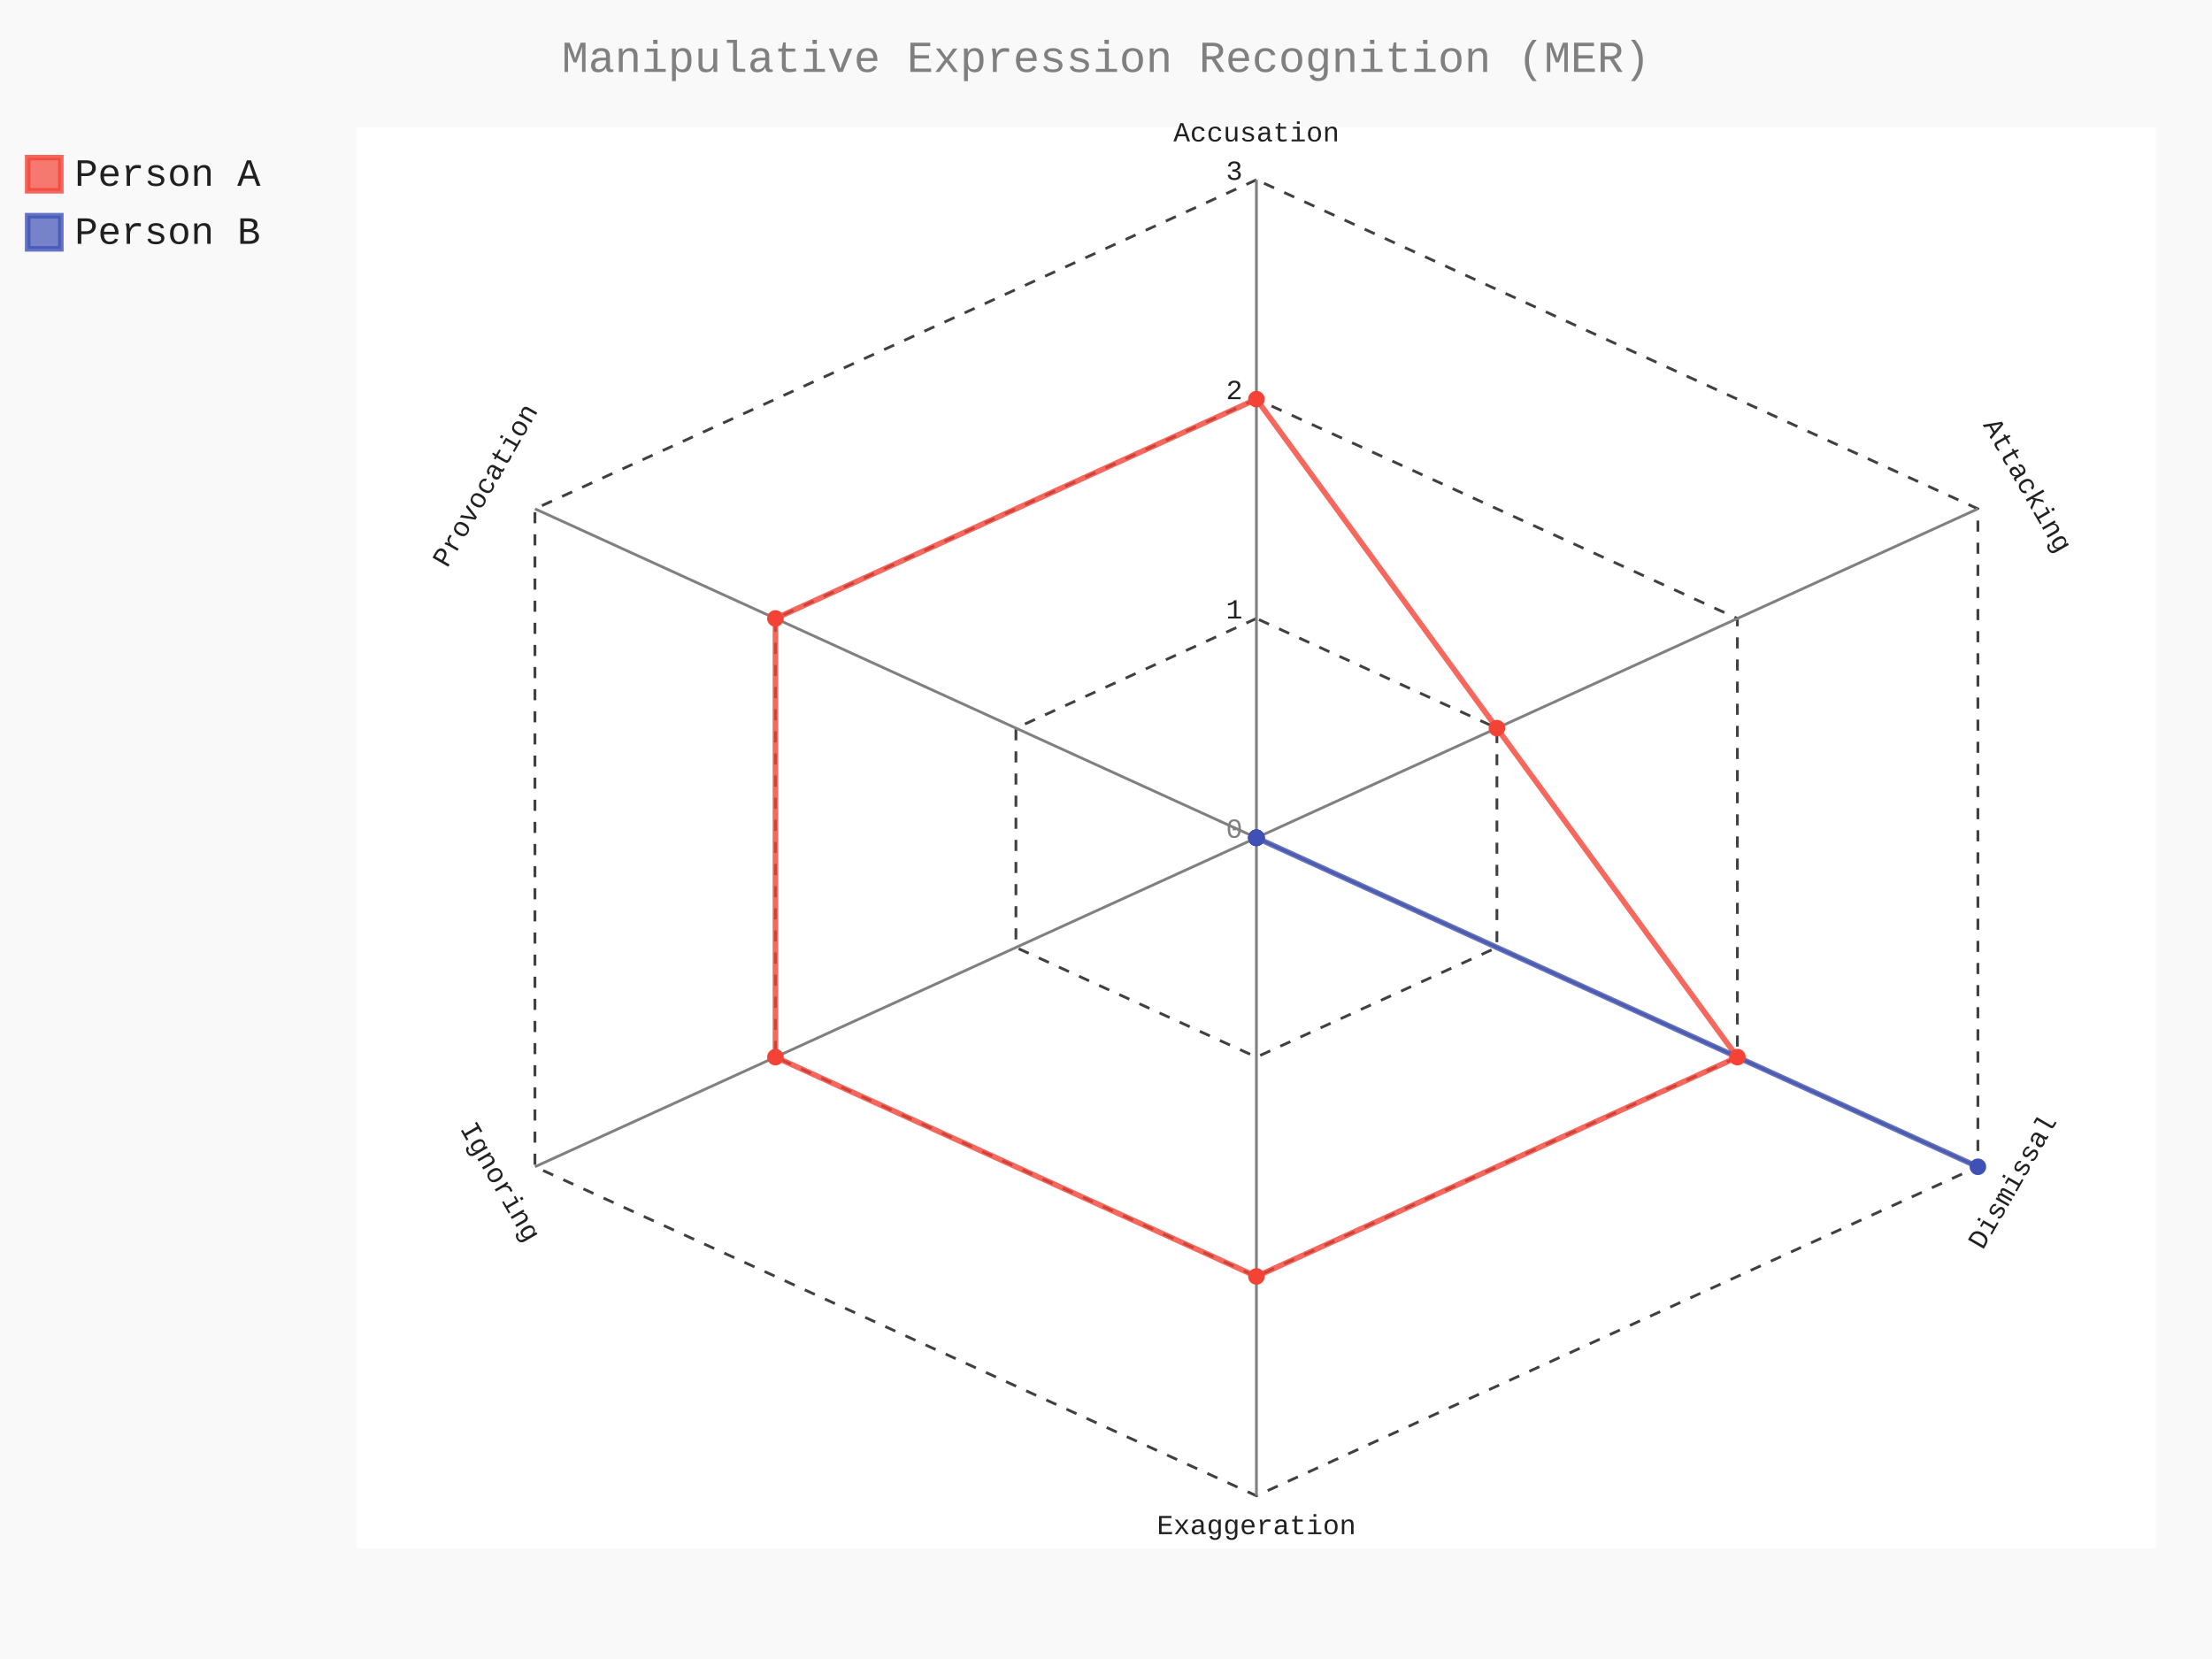
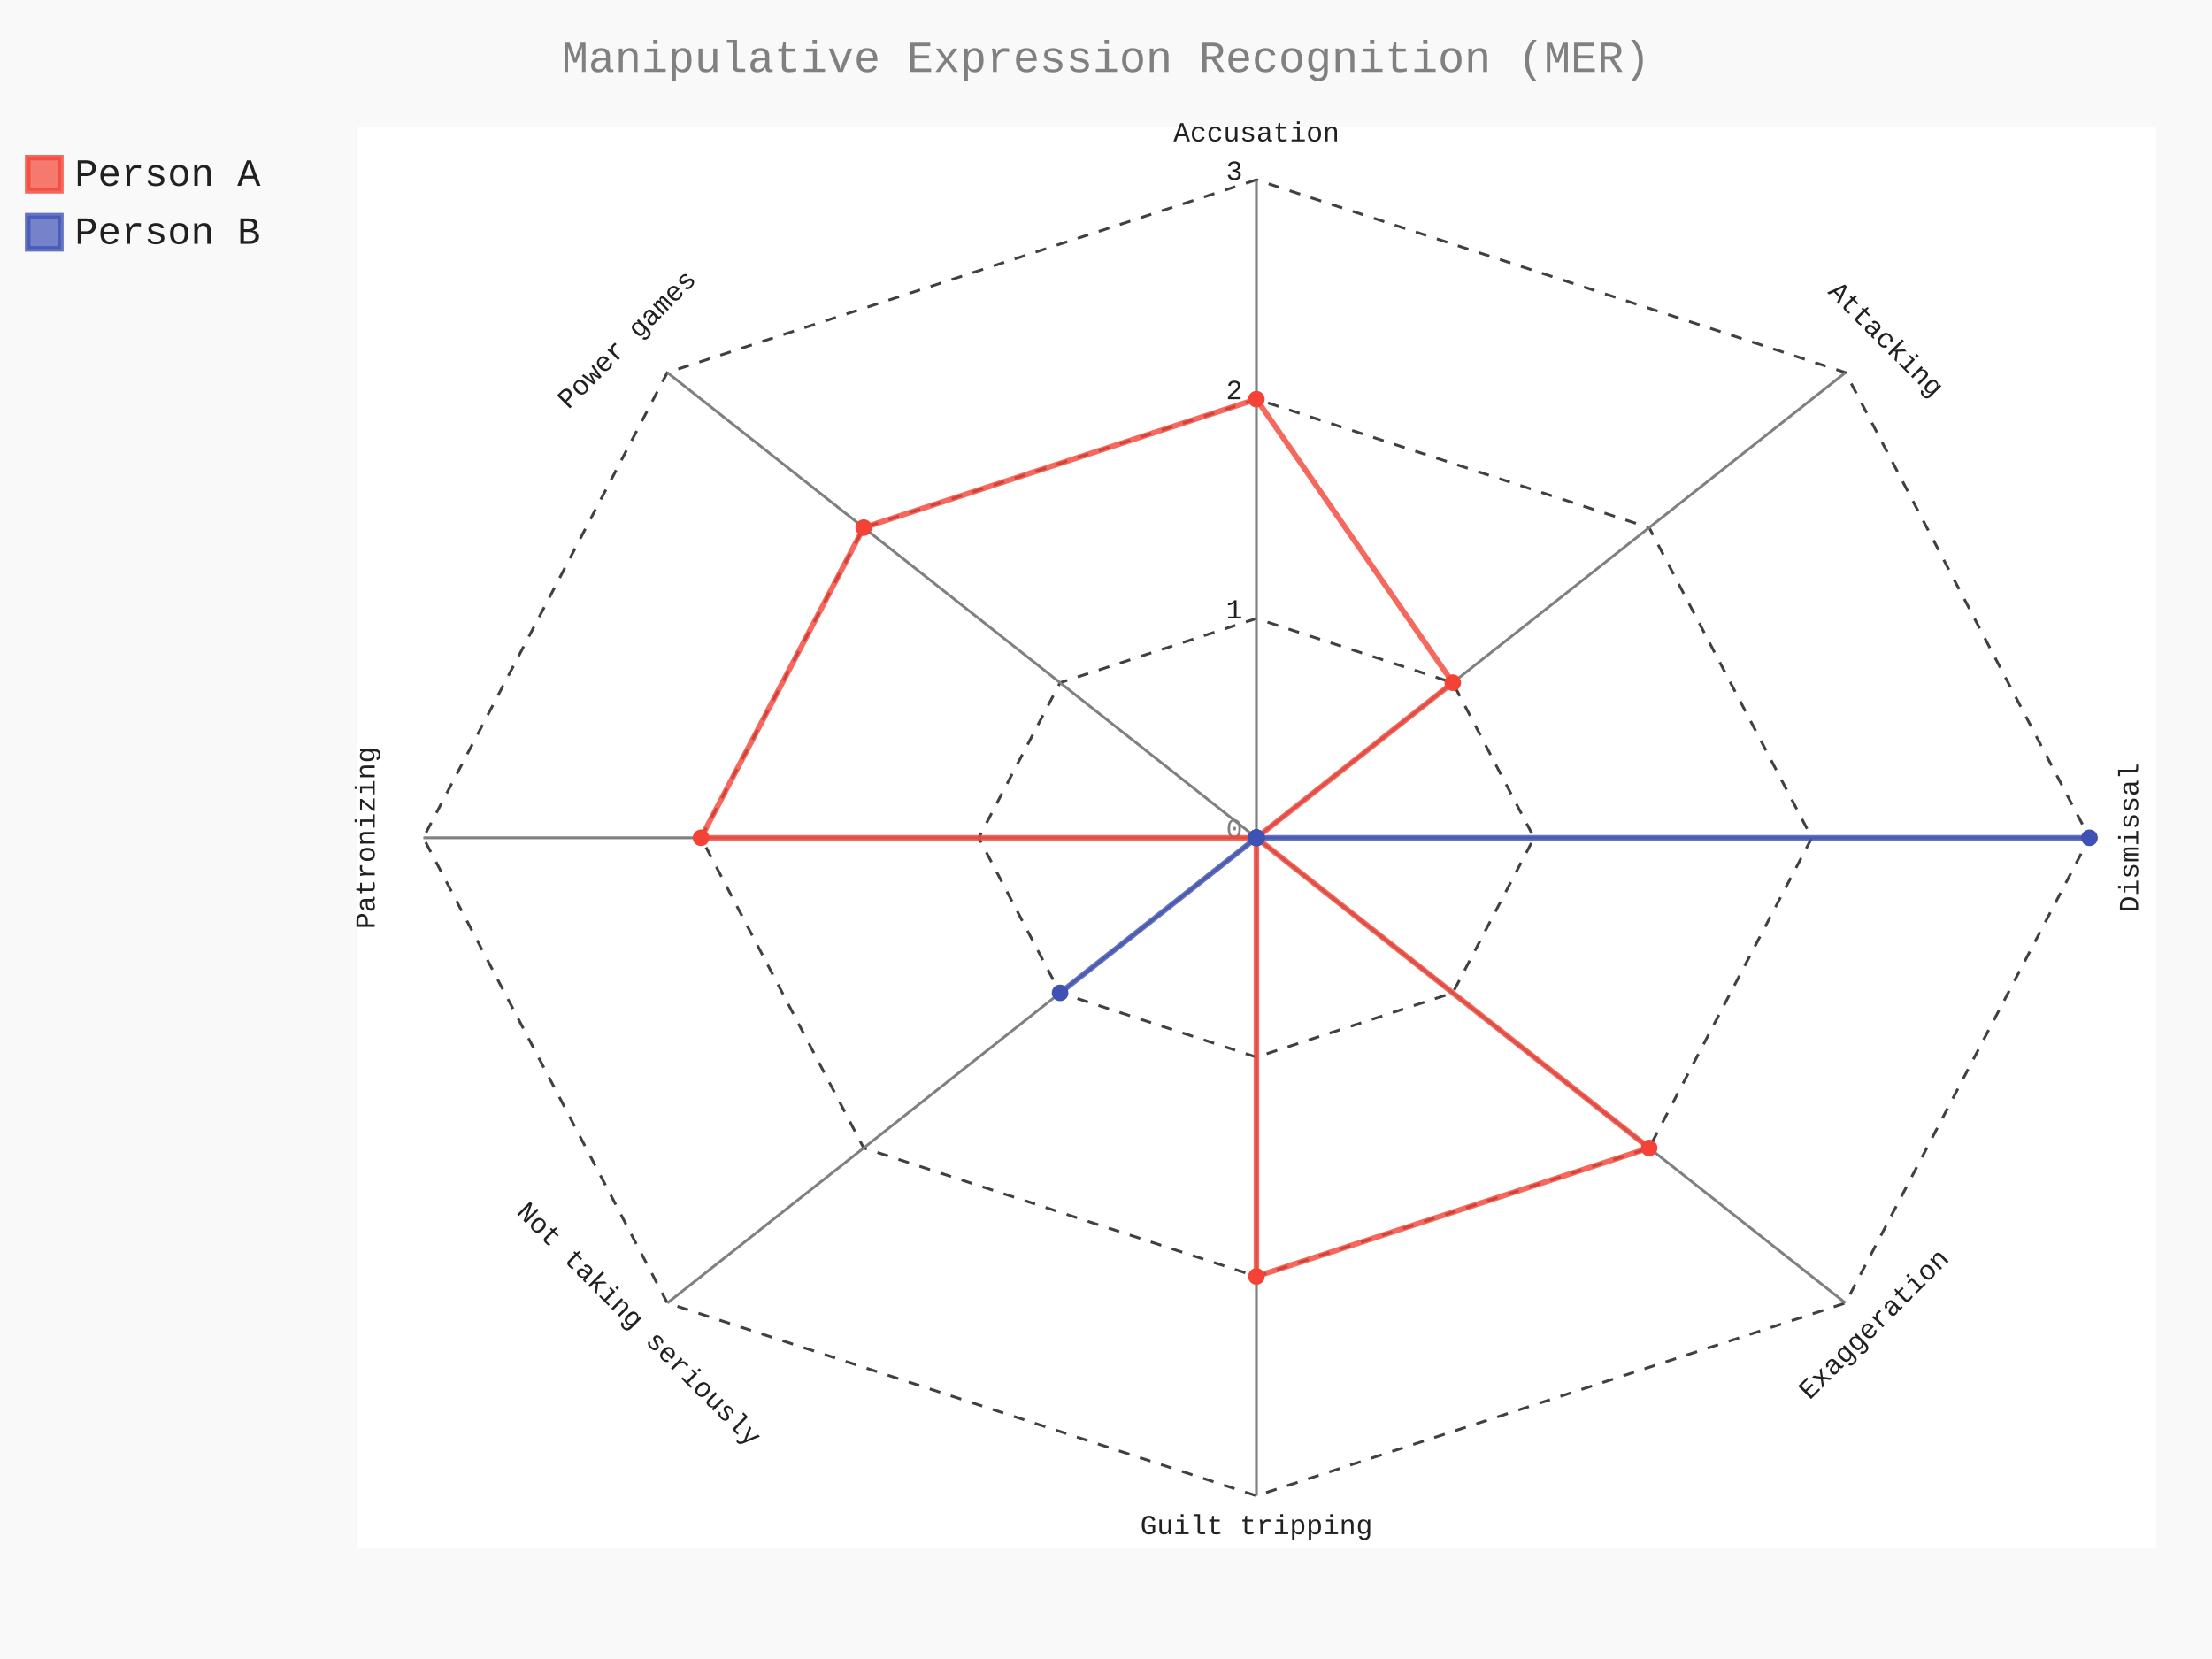
- <svg xmlns="http://www.w3.org/2000/svg" id="chart-f4f8926b-bc8c-46ca-93d5-20130fcf4847" class="pygal-chart" viewBox="0 0 800 600">
+ <svg xmlns="http://www.w3.org/2000/svg" id="chart-3dcb78b1-666c-462e-84d8-385812c2bb0a" class="pygal-chart" viewBox="0 0 800 600">
  <defs>
-     <style type="text/css">#chart-f4f8926b-bc8c-46ca-93d5-20130fcf4847{-webkit-user-select:none;-webkit-font-smoothing:antialiased;font-family:Consolas,"Liberation Mono",Menlo,Courier,monospace}#chart-f4f8926b-bc8c-46ca-93d5-20130fcf4847 .title{font-family:Consolas,"Liberation Mono",Menlo,Courier,monospace;font-size:16px}#chart-f4f8926b-bc8c-46ca-93d5-20130fcf4847 .legends .legend text{font-family:Consolas,"Liberation Mono",Menlo,Courier,monospace;font-size:14px}#chart-f4f8926b-bc8c-46ca-93d5-20130fcf4847 .axis text{font-family:Consolas,"Liberation Mono",Menlo,Courier,monospace;font-size:10px}#chart-f4f8926b-bc8c-46ca-93d5-20130fcf4847 .axis text.major{font-family:Consolas,"Liberation Mono",Menlo,Courier,monospace;font-size:10px}#chart-f4f8926b-bc8c-46ca-93d5-20130fcf4847 .text-overlay text.value{font-family:Consolas,"Liberation Mono",Menlo,Courier,monospace;font-size:16px}#chart-f4f8926b-bc8c-46ca-93d5-20130fcf4847 .text-overlay text.label{font-family:Consolas,"Liberation Mono",Menlo,Courier,monospace;font-size:10px}#chart-f4f8926b-bc8c-46ca-93d5-20130fcf4847 .tooltip{font-family:Consolas,"Liberation Mono",Menlo,Courier,monospace;font-size:14px}#chart-f4f8926b-bc8c-46ca-93d5-20130fcf4847 text.no_data{font-family:Consolas,"Liberation Mono",Menlo,Courier,monospace;font-size:64px}
- #chart-f4f8926b-bc8c-46ca-93d5-20130fcf4847{background-color:rgba(249,249,249,1)}#chart-f4f8926b-bc8c-46ca-93d5-20130fcf4847 path,#chart-f4f8926b-bc8c-46ca-93d5-20130fcf4847 line,#chart-f4f8926b-bc8c-46ca-93d5-20130fcf4847 rect,#chart-f4f8926b-bc8c-46ca-93d5-20130fcf4847 circle{-webkit-transition:150ms;-moz-transition:150ms;transition:150ms}#chart-f4f8926b-bc8c-46ca-93d5-20130fcf4847 .graph &gt; .background{fill:rgba(249,249,249,1)}#chart-f4f8926b-bc8c-46ca-93d5-20130fcf4847 .plot &gt; .background{fill:rgba(255,255,255,1)}#chart-f4f8926b-bc8c-46ca-93d5-20130fcf4847 .graph{fill:rgba(0,0,0,.87)}#chart-f4f8926b-bc8c-46ca-93d5-20130fcf4847 text.no_data{fill:rgba(128,128,128,1)}#chart-f4f8926b-bc8c-46ca-93d5-20130fcf4847 .title{fill:rgba(128,128,128,1)}#chart-f4f8926b-bc8c-46ca-93d5-20130fcf4847 .legends .legend text{fill:rgba(0,0,0,.87)}#chart-f4f8926b-bc8c-46ca-93d5-20130fcf4847 .legends .legend:hover text{fill:rgba(128,128,128,1)}#chart-f4f8926b-bc8c-46ca-93d5-20130fcf4847 .axis .line{stroke:rgba(128,128,128,1)}#chart-f4f8926b-bc8c-46ca-93d5-20130fcf4847 .axis .guide.line{stroke:rgba(0,0,0,.54)}#chart-f4f8926b-bc8c-46ca-93d5-20130fcf4847 .axis .major.line{stroke:rgba(0,0,0,.87)}#chart-f4f8926b-bc8c-46ca-93d5-20130fcf4847 .axis text.major{fill:rgba(128,128,128,1)}#chart-f4f8926b-bc8c-46ca-93d5-20130fcf4847 .axis.y .guides:hover .guide.line,#chart-f4f8926b-bc8c-46ca-93d5-20130fcf4847 .line-graph .axis.x .guides:hover .guide.line,#chart-f4f8926b-bc8c-46ca-93d5-20130fcf4847 .stackedline-graph .axis.x .guides:hover .guide.line,#chart-f4f8926b-bc8c-46ca-93d5-20130fcf4847 .xy-graph .axis.x .guides:hover .guide.line{stroke:rgba(128,128,128,1)}#chart-f4f8926b-bc8c-46ca-93d5-20130fcf4847 .axis .guides:hover text{fill:rgba(128,128,128,1)}#chart-f4f8926b-bc8c-46ca-93d5-20130fcf4847 .reactive{fill-opacity:.7;stroke-opacity:.8;stroke-width:2}#chart-f4f8926b-bc8c-46ca-93d5-20130fcf4847 .ci{stroke:rgba(0,0,0,.87)}#chart-f4f8926b-bc8c-46ca-93d5-20130fcf4847 .reactive.active,#chart-f4f8926b-bc8c-46ca-93d5-20130fcf4847 .active .reactive{fill-opacity:.8;stroke-opacity:.9;stroke-width:4}#chart-f4f8926b-bc8c-46ca-93d5-20130fcf4847 .ci .reactive.active{stroke-width:1.5}#chart-f4f8926b-bc8c-46ca-93d5-20130fcf4847 .series text{fill:rgba(128,128,128,1)}#chart-f4f8926b-bc8c-46ca-93d5-20130fcf4847 .tooltip rect{fill:rgba(255,255,255,1);stroke:rgba(128,128,128,1);-webkit-transition:opacity 150ms;-moz-transition:opacity 150ms;transition:opacity 150ms}#chart-f4f8926b-bc8c-46ca-93d5-20130fcf4847 .tooltip .label{fill:rgba(0,0,0,.87)}#chart-f4f8926b-bc8c-46ca-93d5-20130fcf4847 .tooltip .label{fill:rgba(0,0,0,.87)}#chart-f4f8926b-bc8c-46ca-93d5-20130fcf4847 .tooltip .legend{font-size:.8em;fill:rgba(0,0,0,.54)}#chart-f4f8926b-bc8c-46ca-93d5-20130fcf4847 .tooltip .x_label{font-size:.6em;fill:rgba(128,128,128,1)}#chart-f4f8926b-bc8c-46ca-93d5-20130fcf4847 .tooltip .xlink{font-size:.5em;text-decoration:underline}#chart-f4f8926b-bc8c-46ca-93d5-20130fcf4847 .tooltip .value{font-size:1.5em}#chart-f4f8926b-bc8c-46ca-93d5-20130fcf4847 .bound{font-size:.5em}#chart-f4f8926b-bc8c-46ca-93d5-20130fcf4847 .max-value{font-size:.75em;fill:rgba(0,0,0,.54)}#chart-f4f8926b-bc8c-46ca-93d5-20130fcf4847 .map-element{fill:rgba(255,255,255,1);stroke:rgba(0,0,0,.54) !important}#chart-f4f8926b-bc8c-46ca-93d5-20130fcf4847 .map-element .reactive{fill-opacity:inherit;stroke-opacity:inherit}#chart-f4f8926b-bc8c-46ca-93d5-20130fcf4847 .color-0,#chart-f4f8926b-bc8c-46ca-93d5-20130fcf4847 .color-0 a:visited{stroke:#F44336;fill:#F44336}#chart-f4f8926b-bc8c-46ca-93d5-20130fcf4847 .color-1,#chart-f4f8926b-bc8c-46ca-93d5-20130fcf4847 .color-1 a:visited{stroke:#3F51B5;fill:#3F51B5}#chart-f4f8926b-bc8c-46ca-93d5-20130fcf4847 .text-overlay .color-0 text{fill:black}#chart-f4f8926b-bc8c-46ca-93d5-20130fcf4847 .text-overlay .color-1 text{fill:black}
- #chart-f4f8926b-bc8c-46ca-93d5-20130fcf4847 text.no_data{text-anchor:middle}#chart-f4f8926b-bc8c-46ca-93d5-20130fcf4847 .guide.line{fill:none}#chart-f4f8926b-bc8c-46ca-93d5-20130fcf4847 .centered{text-anchor:middle}#chart-f4f8926b-bc8c-46ca-93d5-20130fcf4847 .title{text-anchor:middle}#chart-f4f8926b-bc8c-46ca-93d5-20130fcf4847 .legends .legend text{fill-opacity:1}#chart-f4f8926b-bc8c-46ca-93d5-20130fcf4847 .axis.x text{text-anchor:middle}#chart-f4f8926b-bc8c-46ca-93d5-20130fcf4847 .axis.x:not(.web) text[transform]{text-anchor:start}#chart-f4f8926b-bc8c-46ca-93d5-20130fcf4847 .axis.x:not(.web) text[transform].backwards{text-anchor:end}#chart-f4f8926b-bc8c-46ca-93d5-20130fcf4847 .axis.y text{text-anchor:end}#chart-f4f8926b-bc8c-46ca-93d5-20130fcf4847 .axis.y text[transform].backwards{text-anchor:start}#chart-f4f8926b-bc8c-46ca-93d5-20130fcf4847 .axis.y2 text{text-anchor:start}#chart-f4f8926b-bc8c-46ca-93d5-20130fcf4847 .axis.y2 text[transform].backwards{text-anchor:end}#chart-f4f8926b-bc8c-46ca-93d5-20130fcf4847 .axis .guide.line{stroke-dasharray:4,4;stroke:#404040}#chart-f4f8926b-bc8c-46ca-93d5-20130fcf4847 .axis .major.guide.line{stroke-dasharray:6,6;stroke:#808080}#chart-f4f8926b-bc8c-46ca-93d5-20130fcf4847 .horizontal .axis.y .guide.line,#chart-f4f8926b-bc8c-46ca-93d5-20130fcf4847 .horizontal .axis.y2 .guide.line,#chart-f4f8926b-bc8c-46ca-93d5-20130fcf4847 .vertical .axis.x .guide.line{opacity:0}#chart-f4f8926b-bc8c-46ca-93d5-20130fcf4847 .horizontal .axis.always_show .guide.line,#chart-f4f8926b-bc8c-46ca-93d5-20130fcf4847 .vertical .axis.always_show .guide.line{opacity:1 !important}#chart-f4f8926b-bc8c-46ca-93d5-20130fcf4847 .axis.y .guides:hover .guide.line,#chart-f4f8926b-bc8c-46ca-93d5-20130fcf4847 .axis.y2 .guides:hover .guide.line,#chart-f4f8926b-bc8c-46ca-93d5-20130fcf4847 .axis.x .guides:hover .guide.line{opacity:1}#chart-f4f8926b-bc8c-46ca-93d5-20130fcf4847 .axis .guides:hover text{opacity:1}#chart-f4f8926b-bc8c-46ca-93d5-20130fcf4847 .nofill{fill:none}#chart-f4f8926b-bc8c-46ca-93d5-20130fcf4847 .subtle-fill{fill-opacity:.2}#chart-f4f8926b-bc8c-46ca-93d5-20130fcf4847 .dot{stroke-width:1px;fill-opacity:1;stroke-opacity:1}#chart-f4f8926b-bc8c-46ca-93d5-20130fcf4847 .dot.active{stroke-width:5px}#chart-f4f8926b-bc8c-46ca-93d5-20130fcf4847 .dot.negative{fill:transparent}#chart-f4f8926b-bc8c-46ca-93d5-20130fcf4847 text,#chart-f4f8926b-bc8c-46ca-93d5-20130fcf4847 tspan{stroke:none !important}#chart-f4f8926b-bc8c-46ca-93d5-20130fcf4847 .series text.active{opacity:1}#chart-f4f8926b-bc8c-46ca-93d5-20130fcf4847 .tooltip rect{fill-opacity:.95;stroke-width:.5}#chart-f4f8926b-bc8c-46ca-93d5-20130fcf4847 .tooltip text{fill-opacity:1}#chart-f4f8926b-bc8c-46ca-93d5-20130fcf4847 .showable{visibility:hidden}#chart-f4f8926b-bc8c-46ca-93d5-20130fcf4847 .showable.shown{visibility:visible}#chart-f4f8926b-bc8c-46ca-93d5-20130fcf4847 .gauge-background{fill:rgba(229,229,229,1);stroke:none}#chart-f4f8926b-bc8c-46ca-93d5-20130fcf4847 .bg-lines{stroke:rgba(249,249,249,1);stroke-width:2px}</style>
+     <style type="text/css">#chart-3dcb78b1-666c-462e-84d8-385812c2bb0a{-webkit-user-select:none;-webkit-font-smoothing:antialiased;font-family:Consolas,"Liberation Mono",Menlo,Courier,monospace}#chart-3dcb78b1-666c-462e-84d8-385812c2bb0a .title{font-family:Consolas,"Liberation Mono",Menlo,Courier,monospace;font-size:16px}#chart-3dcb78b1-666c-462e-84d8-385812c2bb0a .legends .legend text{font-family:Consolas,"Liberation Mono",Menlo,Courier,monospace;font-size:14px}#chart-3dcb78b1-666c-462e-84d8-385812c2bb0a .axis text{font-family:Consolas,"Liberation Mono",Menlo,Courier,monospace;font-size:10px}#chart-3dcb78b1-666c-462e-84d8-385812c2bb0a .axis text.major{font-family:Consolas,"Liberation Mono",Menlo,Courier,monospace;font-size:10px}#chart-3dcb78b1-666c-462e-84d8-385812c2bb0a .text-overlay text.value{font-family:Consolas,"Liberation Mono",Menlo,Courier,monospace;font-size:16px}#chart-3dcb78b1-666c-462e-84d8-385812c2bb0a .text-overlay text.label{font-family:Consolas,"Liberation Mono",Menlo,Courier,monospace;font-size:10px}#chart-3dcb78b1-666c-462e-84d8-385812c2bb0a .tooltip{font-family:Consolas,"Liberation Mono",Menlo,Courier,monospace;font-size:14px}#chart-3dcb78b1-666c-462e-84d8-385812c2bb0a text.no_data{font-family:Consolas,"Liberation Mono",Menlo,Courier,monospace;font-size:64px}
+ #chart-3dcb78b1-666c-462e-84d8-385812c2bb0a{background-color:rgba(249,249,249,1)}#chart-3dcb78b1-666c-462e-84d8-385812c2bb0a path,#chart-3dcb78b1-666c-462e-84d8-385812c2bb0a line,#chart-3dcb78b1-666c-462e-84d8-385812c2bb0a rect,#chart-3dcb78b1-666c-462e-84d8-385812c2bb0a circle{-webkit-transition:150ms;-moz-transition:150ms;transition:150ms}#chart-3dcb78b1-666c-462e-84d8-385812c2bb0a .graph &gt; .background{fill:rgba(249,249,249,1)}#chart-3dcb78b1-666c-462e-84d8-385812c2bb0a .plot &gt; .background{fill:rgba(255,255,255,1)}#chart-3dcb78b1-666c-462e-84d8-385812c2bb0a .graph{fill:rgba(0,0,0,.87)}#chart-3dcb78b1-666c-462e-84d8-385812c2bb0a text.no_data{fill:rgba(128,128,128,1)}#chart-3dcb78b1-666c-462e-84d8-385812c2bb0a .title{fill:rgba(128,128,128,1)}#chart-3dcb78b1-666c-462e-84d8-385812c2bb0a .legends .legend text{fill:rgba(0,0,0,.87)}#chart-3dcb78b1-666c-462e-84d8-385812c2bb0a .legends .legend:hover text{fill:rgba(128,128,128,1)}#chart-3dcb78b1-666c-462e-84d8-385812c2bb0a .axis .line{stroke:rgba(128,128,128,1)}#chart-3dcb78b1-666c-462e-84d8-385812c2bb0a .axis .guide.line{stroke:rgba(0,0,0,.54)}#chart-3dcb78b1-666c-462e-84d8-385812c2bb0a .axis .major.line{stroke:rgba(0,0,0,.87)}#chart-3dcb78b1-666c-462e-84d8-385812c2bb0a .axis text.major{fill:rgba(128,128,128,1)}#chart-3dcb78b1-666c-462e-84d8-385812c2bb0a .axis.y .guides:hover .guide.line,#chart-3dcb78b1-666c-462e-84d8-385812c2bb0a .line-graph .axis.x .guides:hover .guide.line,#chart-3dcb78b1-666c-462e-84d8-385812c2bb0a .stackedline-graph .axis.x .guides:hover .guide.line,#chart-3dcb78b1-666c-462e-84d8-385812c2bb0a .xy-graph .axis.x .guides:hover .guide.line{stroke:rgba(128,128,128,1)}#chart-3dcb78b1-666c-462e-84d8-385812c2bb0a .axis .guides:hover text{fill:rgba(128,128,128,1)}#chart-3dcb78b1-666c-462e-84d8-385812c2bb0a .reactive{fill-opacity:.7;stroke-opacity:.8;stroke-width:2}#chart-3dcb78b1-666c-462e-84d8-385812c2bb0a .ci{stroke:rgba(0,0,0,.87)}#chart-3dcb78b1-666c-462e-84d8-385812c2bb0a .reactive.active,#chart-3dcb78b1-666c-462e-84d8-385812c2bb0a .active .reactive{fill-opacity:.8;stroke-opacity:.9;stroke-width:4}#chart-3dcb78b1-666c-462e-84d8-385812c2bb0a .ci .reactive.active{stroke-width:1.5}#chart-3dcb78b1-666c-462e-84d8-385812c2bb0a .series text{fill:rgba(128,128,128,1)}#chart-3dcb78b1-666c-462e-84d8-385812c2bb0a .tooltip rect{fill:rgba(255,255,255,1);stroke:rgba(128,128,128,1);-webkit-transition:opacity 150ms;-moz-transition:opacity 150ms;transition:opacity 150ms}#chart-3dcb78b1-666c-462e-84d8-385812c2bb0a .tooltip .label{fill:rgba(0,0,0,.87)}#chart-3dcb78b1-666c-462e-84d8-385812c2bb0a .tooltip .label{fill:rgba(0,0,0,.87)}#chart-3dcb78b1-666c-462e-84d8-385812c2bb0a .tooltip .legend{font-size:.8em;fill:rgba(0,0,0,.54)}#chart-3dcb78b1-666c-462e-84d8-385812c2bb0a .tooltip .x_label{font-size:.6em;fill:rgba(128,128,128,1)}#chart-3dcb78b1-666c-462e-84d8-385812c2bb0a .tooltip .xlink{font-size:.5em;text-decoration:underline}#chart-3dcb78b1-666c-462e-84d8-385812c2bb0a .tooltip .value{font-size:1.5em}#chart-3dcb78b1-666c-462e-84d8-385812c2bb0a .bound{font-size:.5em}#chart-3dcb78b1-666c-462e-84d8-385812c2bb0a .max-value{font-size:.75em;fill:rgba(0,0,0,.54)}#chart-3dcb78b1-666c-462e-84d8-385812c2bb0a .map-element{fill:rgba(255,255,255,1);stroke:rgba(0,0,0,.54) !important}#chart-3dcb78b1-666c-462e-84d8-385812c2bb0a .map-element .reactive{fill-opacity:inherit;stroke-opacity:inherit}#chart-3dcb78b1-666c-462e-84d8-385812c2bb0a .color-0,#chart-3dcb78b1-666c-462e-84d8-385812c2bb0a .color-0 a:visited{stroke:#F44336;fill:#F44336}#chart-3dcb78b1-666c-462e-84d8-385812c2bb0a .color-1,#chart-3dcb78b1-666c-462e-84d8-385812c2bb0a .color-1 a:visited{stroke:#3F51B5;fill:#3F51B5}#chart-3dcb78b1-666c-462e-84d8-385812c2bb0a .text-overlay .color-0 text{fill:black}#chart-3dcb78b1-666c-462e-84d8-385812c2bb0a .text-overlay .color-1 text{fill:black}
+ #chart-3dcb78b1-666c-462e-84d8-385812c2bb0a text.no_data{text-anchor:middle}#chart-3dcb78b1-666c-462e-84d8-385812c2bb0a .guide.line{fill:none}#chart-3dcb78b1-666c-462e-84d8-385812c2bb0a .centered{text-anchor:middle}#chart-3dcb78b1-666c-462e-84d8-385812c2bb0a .title{text-anchor:middle}#chart-3dcb78b1-666c-462e-84d8-385812c2bb0a .legends .legend text{fill-opacity:1}#chart-3dcb78b1-666c-462e-84d8-385812c2bb0a .axis.x text{text-anchor:middle}#chart-3dcb78b1-666c-462e-84d8-385812c2bb0a .axis.x:not(.web) text[transform]{text-anchor:start}#chart-3dcb78b1-666c-462e-84d8-385812c2bb0a .axis.x:not(.web) text[transform].backwards{text-anchor:end}#chart-3dcb78b1-666c-462e-84d8-385812c2bb0a .axis.y text{text-anchor:end}#chart-3dcb78b1-666c-462e-84d8-385812c2bb0a .axis.y text[transform].backwards{text-anchor:start}#chart-3dcb78b1-666c-462e-84d8-385812c2bb0a .axis.y2 text{text-anchor:start}#chart-3dcb78b1-666c-462e-84d8-385812c2bb0a .axis.y2 text[transform].backwards{text-anchor:end}#chart-3dcb78b1-666c-462e-84d8-385812c2bb0a .axis .guide.line{stroke-dasharray:4,4;stroke:#404040}#chart-3dcb78b1-666c-462e-84d8-385812c2bb0a .axis .major.guide.line{stroke-dasharray:6,6;stroke:#808080}#chart-3dcb78b1-666c-462e-84d8-385812c2bb0a .horizontal .axis.y .guide.line,#chart-3dcb78b1-666c-462e-84d8-385812c2bb0a .horizontal .axis.y2 .guide.line,#chart-3dcb78b1-666c-462e-84d8-385812c2bb0a .vertical .axis.x .guide.line{opacity:0}#chart-3dcb78b1-666c-462e-84d8-385812c2bb0a .horizontal .axis.always_show .guide.line,#chart-3dcb78b1-666c-462e-84d8-385812c2bb0a .vertical .axis.always_show .guide.line{opacity:1 !important}#chart-3dcb78b1-666c-462e-84d8-385812c2bb0a .axis.y .guides:hover .guide.line,#chart-3dcb78b1-666c-462e-84d8-385812c2bb0a .axis.y2 .guides:hover .guide.line,#chart-3dcb78b1-666c-462e-84d8-385812c2bb0a .axis.x .guides:hover .guide.line{opacity:1}#chart-3dcb78b1-666c-462e-84d8-385812c2bb0a .axis .guides:hover text{opacity:1}#chart-3dcb78b1-666c-462e-84d8-385812c2bb0a .nofill{fill:none}#chart-3dcb78b1-666c-462e-84d8-385812c2bb0a .subtle-fill{fill-opacity:.2}#chart-3dcb78b1-666c-462e-84d8-385812c2bb0a .dot{stroke-width:1px;fill-opacity:1;stroke-opacity:1}#chart-3dcb78b1-666c-462e-84d8-385812c2bb0a .dot.active{stroke-width:5px}#chart-3dcb78b1-666c-462e-84d8-385812c2bb0a .dot.negative{fill:transparent}#chart-3dcb78b1-666c-462e-84d8-385812c2bb0a text,#chart-3dcb78b1-666c-462e-84d8-385812c2bb0a tspan{stroke:none !important}#chart-3dcb78b1-666c-462e-84d8-385812c2bb0a .series text.active{opacity:1}#chart-3dcb78b1-666c-462e-84d8-385812c2bb0a .tooltip rect{fill-opacity:.95;stroke-width:.5}#chart-3dcb78b1-666c-462e-84d8-385812c2bb0a .tooltip text{fill-opacity:1}#chart-3dcb78b1-666c-462e-84d8-385812c2bb0a .showable{visibility:hidden}#chart-3dcb78b1-666c-462e-84d8-385812c2bb0a .showable.shown{visibility:visible}#chart-3dcb78b1-666c-462e-84d8-385812c2bb0a .gauge-background{fill:rgba(229,229,229,1);stroke:none}#chart-3dcb78b1-666c-462e-84d8-385812c2bb0a .bg-lines{stroke:rgba(249,249,249,1);stroke-width:2px}</style>
  </defs>
  <g class="graph radar-graph vertical">
    <rect x="0" y="0" width="800" height="600" class="background" />
    <g transform="translate(129, 46)" class="plot">
      <rect x="0" y="0" width="650.8" height="514" class="background" />
      <g class="axis y web">
        <g class="guides">
-           <path d="M325.4 19.037 L64.47 138.019 64.47 375.981 325.4 494.963 586.33 375.981 586.33 138.019 325.4 19.037 Z" class="guide line" />
+           <path d="M325.4 19.037 L112.351 88.735 24.104 257 112.351 425.265 325.4 494.963 538.449 425.265 626.696 257 538.449 88.735 325.4 19.037 Z" class="guide line" />
          <text x="320.4" y="19.037" class="">3</text>
        </g>
        <g class="guides">
-           <path d="M325.4 98.358 L151.447 177.679 151.447 336.321 325.4 415.642 499.353 336.321 499.353 177.679 325.4 98.358 Z" class="guide line" />
+           <path d="M325.4 98.358 L183.368 144.823 124.536 257 183.368 369.177 325.4 415.642 467.432 369.177 526.264 257 467.432 144.823 325.4 98.358 Z" class="guide line" />
          <text x="320.4" y="98.358" class="">2</text>
        </g>
        <g class="guides">
-           <path d="M325.4 177.679 L238.423 217.34 238.423 296.66 325.4 336.321 412.377 296.66 412.377 217.34 325.4 177.679 Z" class="guide line" />
+           <path d="M325.4 177.679 L254.384 200.912 224.968 257 254.384 313.088 325.4 336.321 396.416 313.088 425.832 257 396.416 200.912 325.4 177.679 Z" class="guide line" />
          <text x="320.4" y="177.679" class="">1</text>
        </g>
        <g class="guides">
-           <path d="M325.4 257 L325.4 257 325.4 257 325.4 257 325.4 257 325.4 257 325.4 257 Z" class="major guide line" />
+           <path d="M325.4 257 L325.4 257 325.4 257 325.4 257 325.4 257 325.4 257 325.4 257 325.4 257 325.4 257 Z" class="major guide line" />
          <text x="320.4" y="257.0" class="major">0</text>
        </g>
      </g>
      <g class="axis x web">
        <g class="guides">
          <path d="M325.4 257 L325.4 19.037" class="line" />
          <text x="325.4" y="5.14" class="" transform="rotate(0 325.4 5.14)">Accusation</text>
        </g>
        <g class="guides">
-           <path d="M325.4 257 L64.47 138.019" class="line" />
-           <text x="49.231" y="131.07" class="" transform="rotate(-60 49.23143 131.07)">Provocation</text>
+           <path d="M325.4 257 L112.351 88.735" class="line" />
+           <text x="99.909" y="78.908" class="" transform="rotate(-45 99.9093 78.90809)">Power games</text>
        </g>
        <g class="guides">
-           <path d="M325.4 257 L64.47 375.981" class="line" />
-           <text x="49.231" y="382.93" class="" transform="rotate(-300 49.23143 382.93)">Ignoring</text>
+           <path d="M325.4 257 L24.104 257" class="line" />
+           <text x="6.508" y="257" class="" transform="rotate(-90 6.508 257)">Patronizing</text>
+         </g>
+         <g class="guides">
+           <path d="M325.4 257 L112.351 425.265" class="line" />
+           <text x="99.909" y="435.092" class="" transform="rotate(-315 99.9093 435.0919)">Not taking seriously</text>
        </g>
        <g class="guides">
          <path d="M325.4 257 L325.4 494.963" class="line" />
-           <text x="325.4" y="508.86" class="" transform="rotate(-360 325.4 508.86)">Exaggeration</text>
+           <text x="325.4" y="508.86" class="" transform="rotate(-360 325.4 508.86)">Guilt tripping</text>
        </g>
        <g class="guides">
-           <path d="M325.4 257 L586.33 375.981" class="line" />
-           <text x="601.569" y="382.93" class="" transform="rotate(-420 601.5686 382.93)">Dismissal</text>
+           <path d="M325.4 257 L538.449 425.265" class="line" />
+           <text x="550.891" y="435.092" class="" transform="rotate(-405 550.8907 435.0919)">Exaggeration</text>
        </g>
        <g class="guides">
-           <path d="M325.4 257 L586.33 138.019" class="line" />
-           <text x="601.569" y="131.07" class="" transform="rotate(-300 601.5686 131.07)">Attacking</text>
+           <path d="M325.4 257 L626.696 257" class="line" />
+           <text x="644.292" y="257" class="" transform="rotate(-450 644.292 257)">Dismissal</text>
+         </g>
+         <g class="guides">
+           <path d="M325.4 257 L538.449 88.735" class="line" />
+           <text x="550.891" y="78.908" class="" transform="rotate(-315 550.8907 78.90809)">Attacking</text>
        </g>
      </g>
      <g class="series serie-0 color-0">
-         <path d="M325.4 98.358 L151.447 177.679 151.447 336.321 325.4 415.642 499.353 336.321 412.377 217.34 Z" class="line reactive nofill" />
+         <path d="M325.4 98.358 L183.368 144.823 124.536 257 325.4 257 325.4 415.642 467.432 369.177 325.4 257 396.416 200.912 Z" class="line reactive nofill" />
      </g>
      <g class="series serie-1 color-1">
-         <path d="M325.4 257 L325.4 257 325.4 257 325.4 257 586.33 375.981 325.4 257 Z" class="line reactive nofill" />
+         <path d="M325.4 257 L325.4 257 325.4 257 254.384 313.088 325.4 257 325.4 257 626.696 257 325.4 257 Z" class="line reactive nofill" />
      </g>
    </g>
    <g class="titles">
      <text x="400.0" y="26" class="title plot_title">Manipulative Expression Recognition (MER)</text>
    </g>
    <g transform="translate(129, 46)" class="plot overlay">
      <g class="series serie-0 color-0">
        <g class="dots">
          <circle cx="325.4" cy="98.358" r="2.5" class="dot reactive tooltip-trigger" />
        </g>
        <g class="dots">
-           <circle cx="151.447" cy="177.679" r="2.5" class="dot reactive tooltip-trigger" />
+           <circle cx="183.368" cy="144.823" r="2.5" class="dot reactive tooltip-trigger" />
        </g>
        <g class="dots">
-           <circle cx="151.447" cy="336.321" r="2.5" class="dot reactive tooltip-trigger" />
+           <circle cx="124.536" cy="257" r="2.5" class="dot reactive tooltip-trigger" />
+         </g>
+         <g class="dots">
+           <circle cx="325.4" cy="257.0" r="2.5" class="dot reactive tooltip-trigger" />
        </g>
        <g class="dots">
          <circle cx="325.4" cy="415.642" r="2.5" class="dot reactive tooltip-trigger" />
        </g>
        <g class="dots">
-           <circle cx="499.353" cy="336.321" r="2.5" class="dot reactive tooltip-trigger" />
+           <circle cx="467.432" cy="369.177" r="2.5" class="dot reactive tooltip-trigger" />
        </g>
        <g class="dots">
-           <circle cx="412.377" cy="217.34" r="2.5" class="dot reactive tooltip-trigger" />
+           <circle cx="325.4" cy="257.0" r="2.5" class="dot reactive tooltip-trigger" />
+         </g>
+         <g class="dots">
+           <circle cx="396.416" cy="200.912" r="2.5" class="dot reactive tooltip-trigger" />
        </g>
      </g>
      <g class="series serie-1 color-1">
        <g class="dots">
          <circle cx="325.4" cy="257.0" r="2.5" class="dot reactive tooltip-trigger" />
        </g>
        <g class="dots">
          <circle cx="325.4" cy="257.0" r="2.5" class="dot reactive tooltip-trigger" />
        </g>
        <g class="dots">
          <circle cx="325.4" cy="257.0" r="2.5" class="dot reactive tooltip-trigger" />
        </g>
        <g class="dots">
+           <circle cx="254.384" cy="313.088" r="2.5" class="dot reactive tooltip-trigger" />
+         </g>
+         <g class="dots">
          <circle cx="325.4" cy="257.0" r="2.5" class="dot reactive tooltip-trigger" />
        </g>
        <g class="dots">
-           <circle cx="586.33" cy="375.981" r="2.5" class="dot reactive tooltip-trigger" />
+           <circle cx="325.4" cy="257.0" r="2.5" class="dot reactive tooltip-trigger" />
+         </g>
+         <g class="dots">
+           <circle cx="626.696" cy="257" r="2.5" class="dot reactive tooltip-trigger" />
        </g>
        <g class="dots">
          <circle cx="325.4" cy="257.0" r="2.5" class="dot reactive tooltip-trigger" />
        </g>
      </g>
    </g>
    <g transform="translate(129, 46)" class="plot text-overlay">
      <g class="series serie-0 color-0" />
      <g class="series serie-1 color-1" />
    </g>
    <g transform="translate(129, 46)" class="plot tooltip-overlay">
      <g transform="translate(0 0)" style="opacity: 0" class="tooltip">
        <rect rx="0" ry="0" width="0" height="0" class="tooltip-box" />
        <g class="text" />
      </g>
    </g>
    <g transform="translate(10, 56)" class="legends">
      <g id="activate-serie-0" class="legend reactive activate-serie">
        <rect x="0.0" y="1.0" width="12" height="12" class="color-0 reactive" />
        <text x="17.0" y="11.2">Person A</text>
      </g>
      <g id="activate-serie-1" class="legend reactive activate-serie">
        <rect x="0.0" y="22.0" width="12" height="12" class="color-1 reactive" />
        <text x="17.0" y="32.2">Person B</text>
      </g>
    </g>
    <g transform="translate(790, 56)" class="legends" />
  </g>
</svg>
